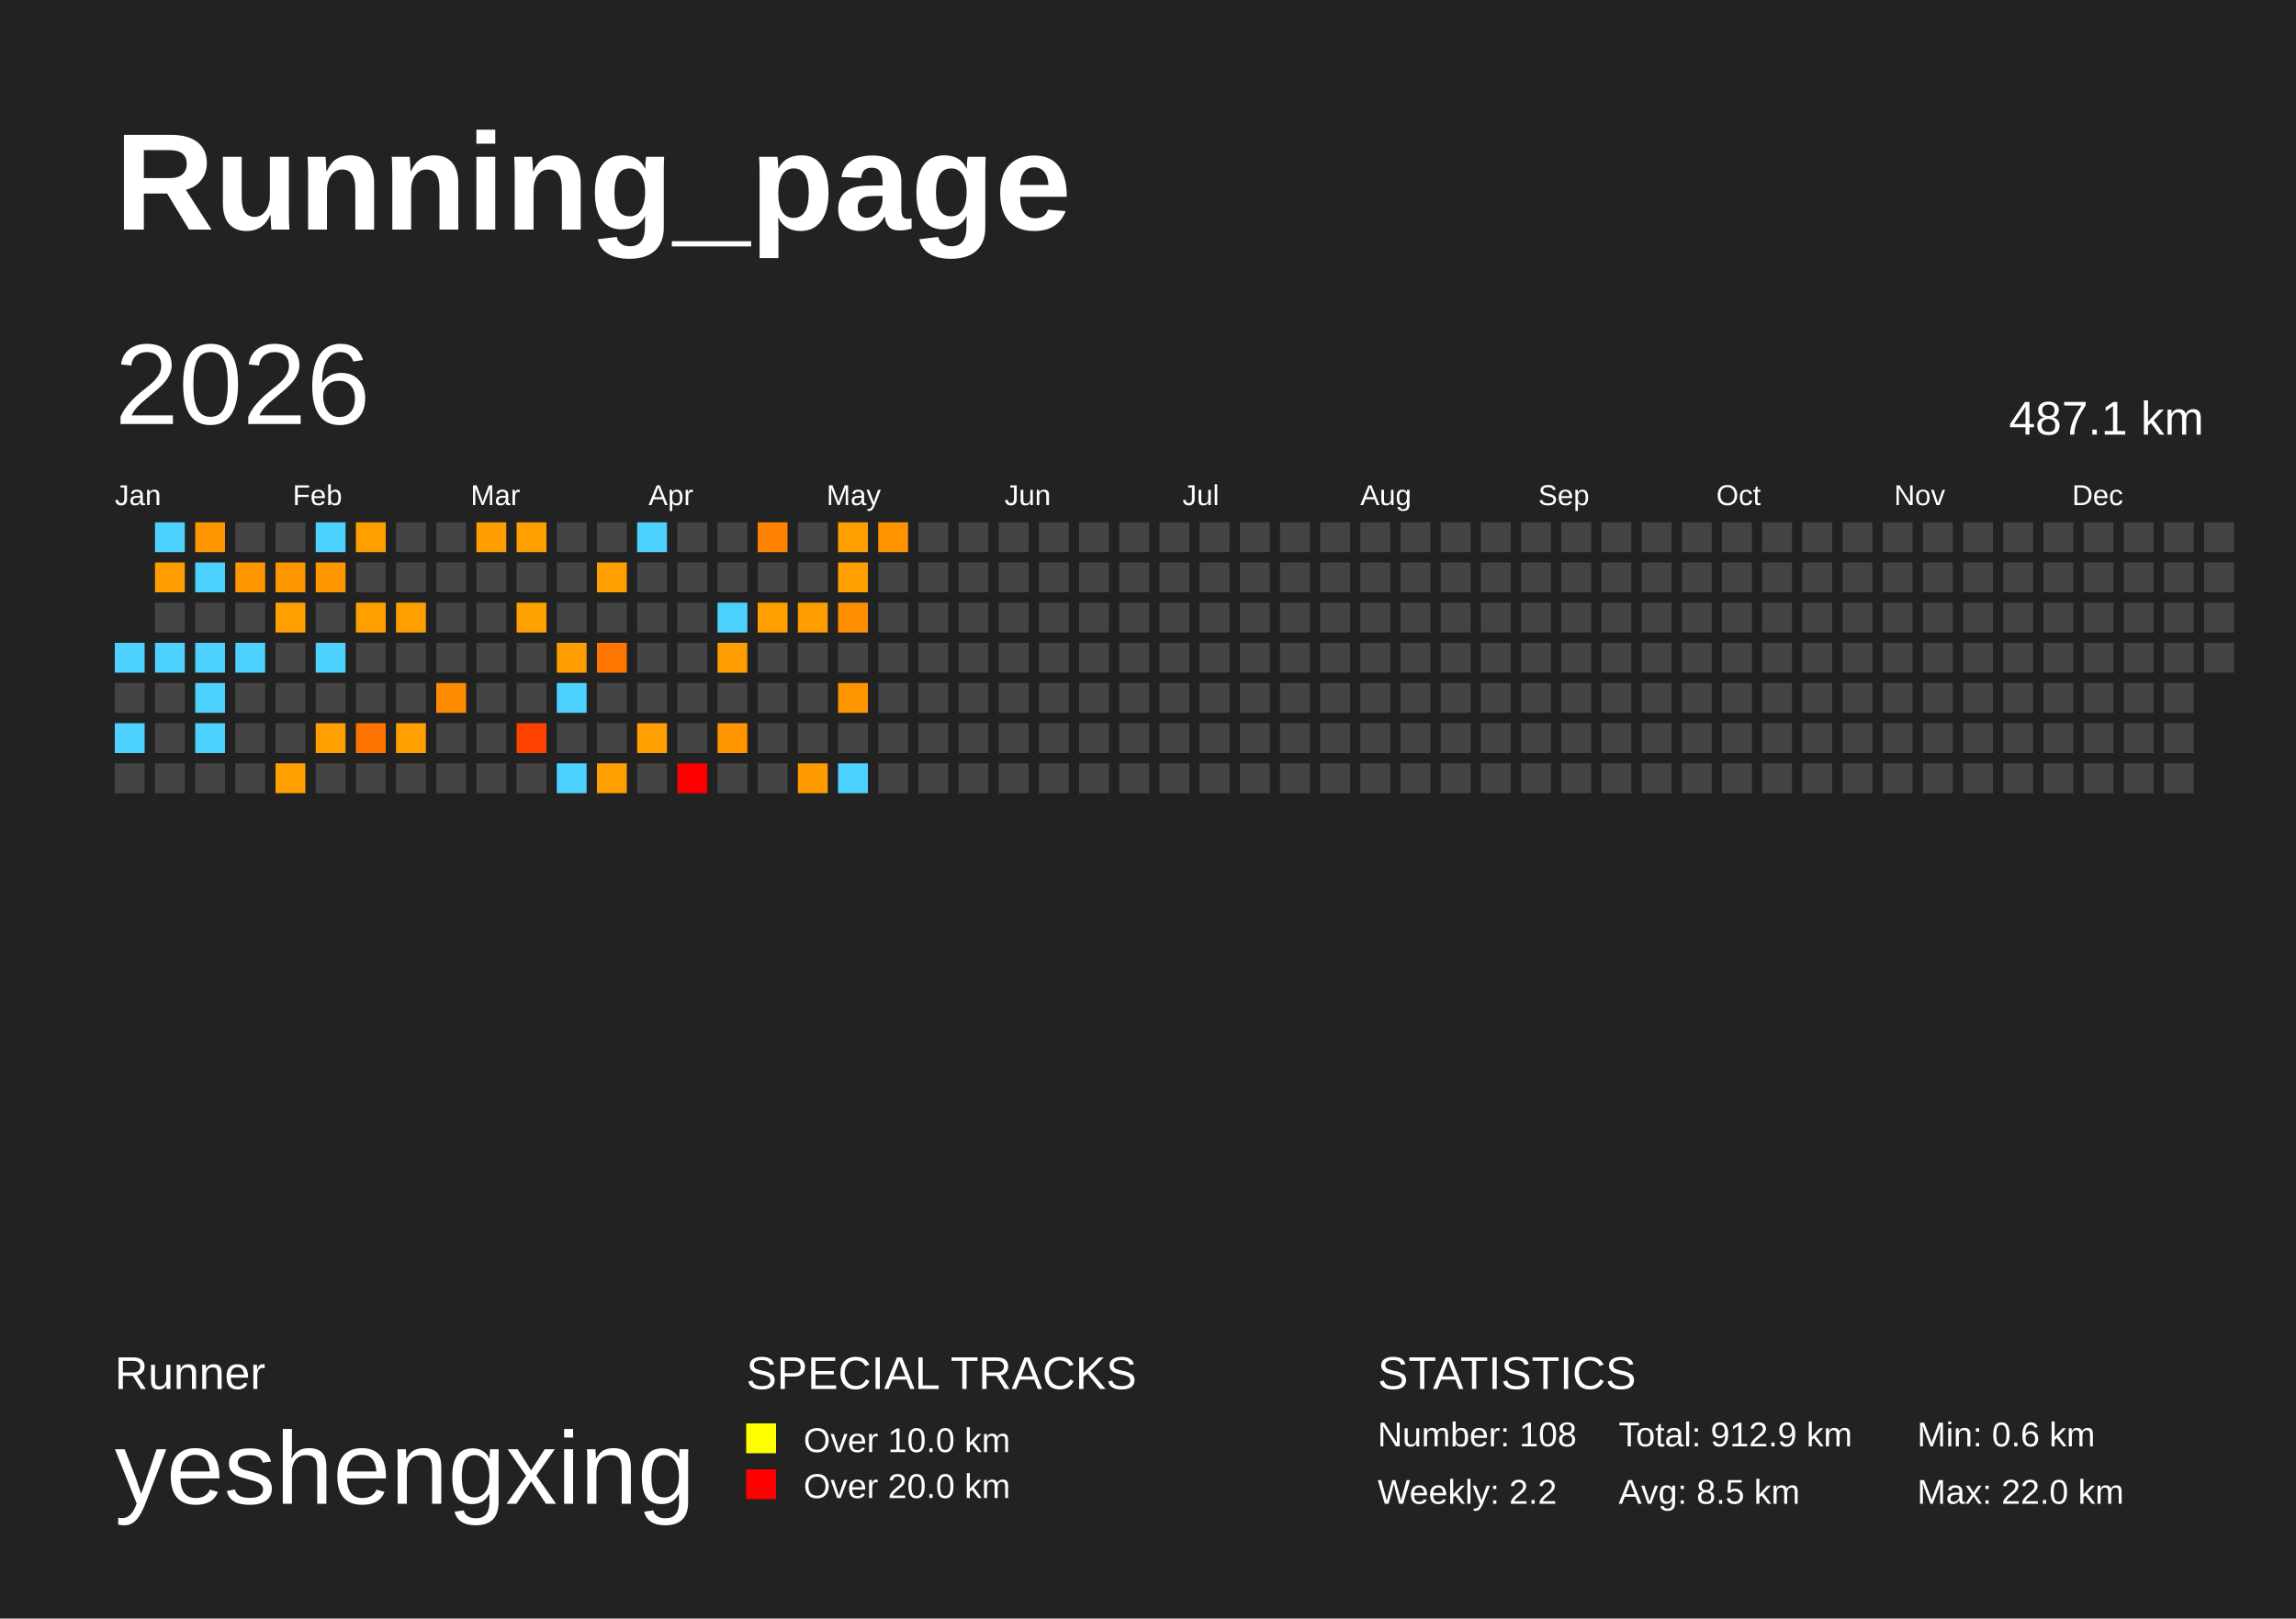
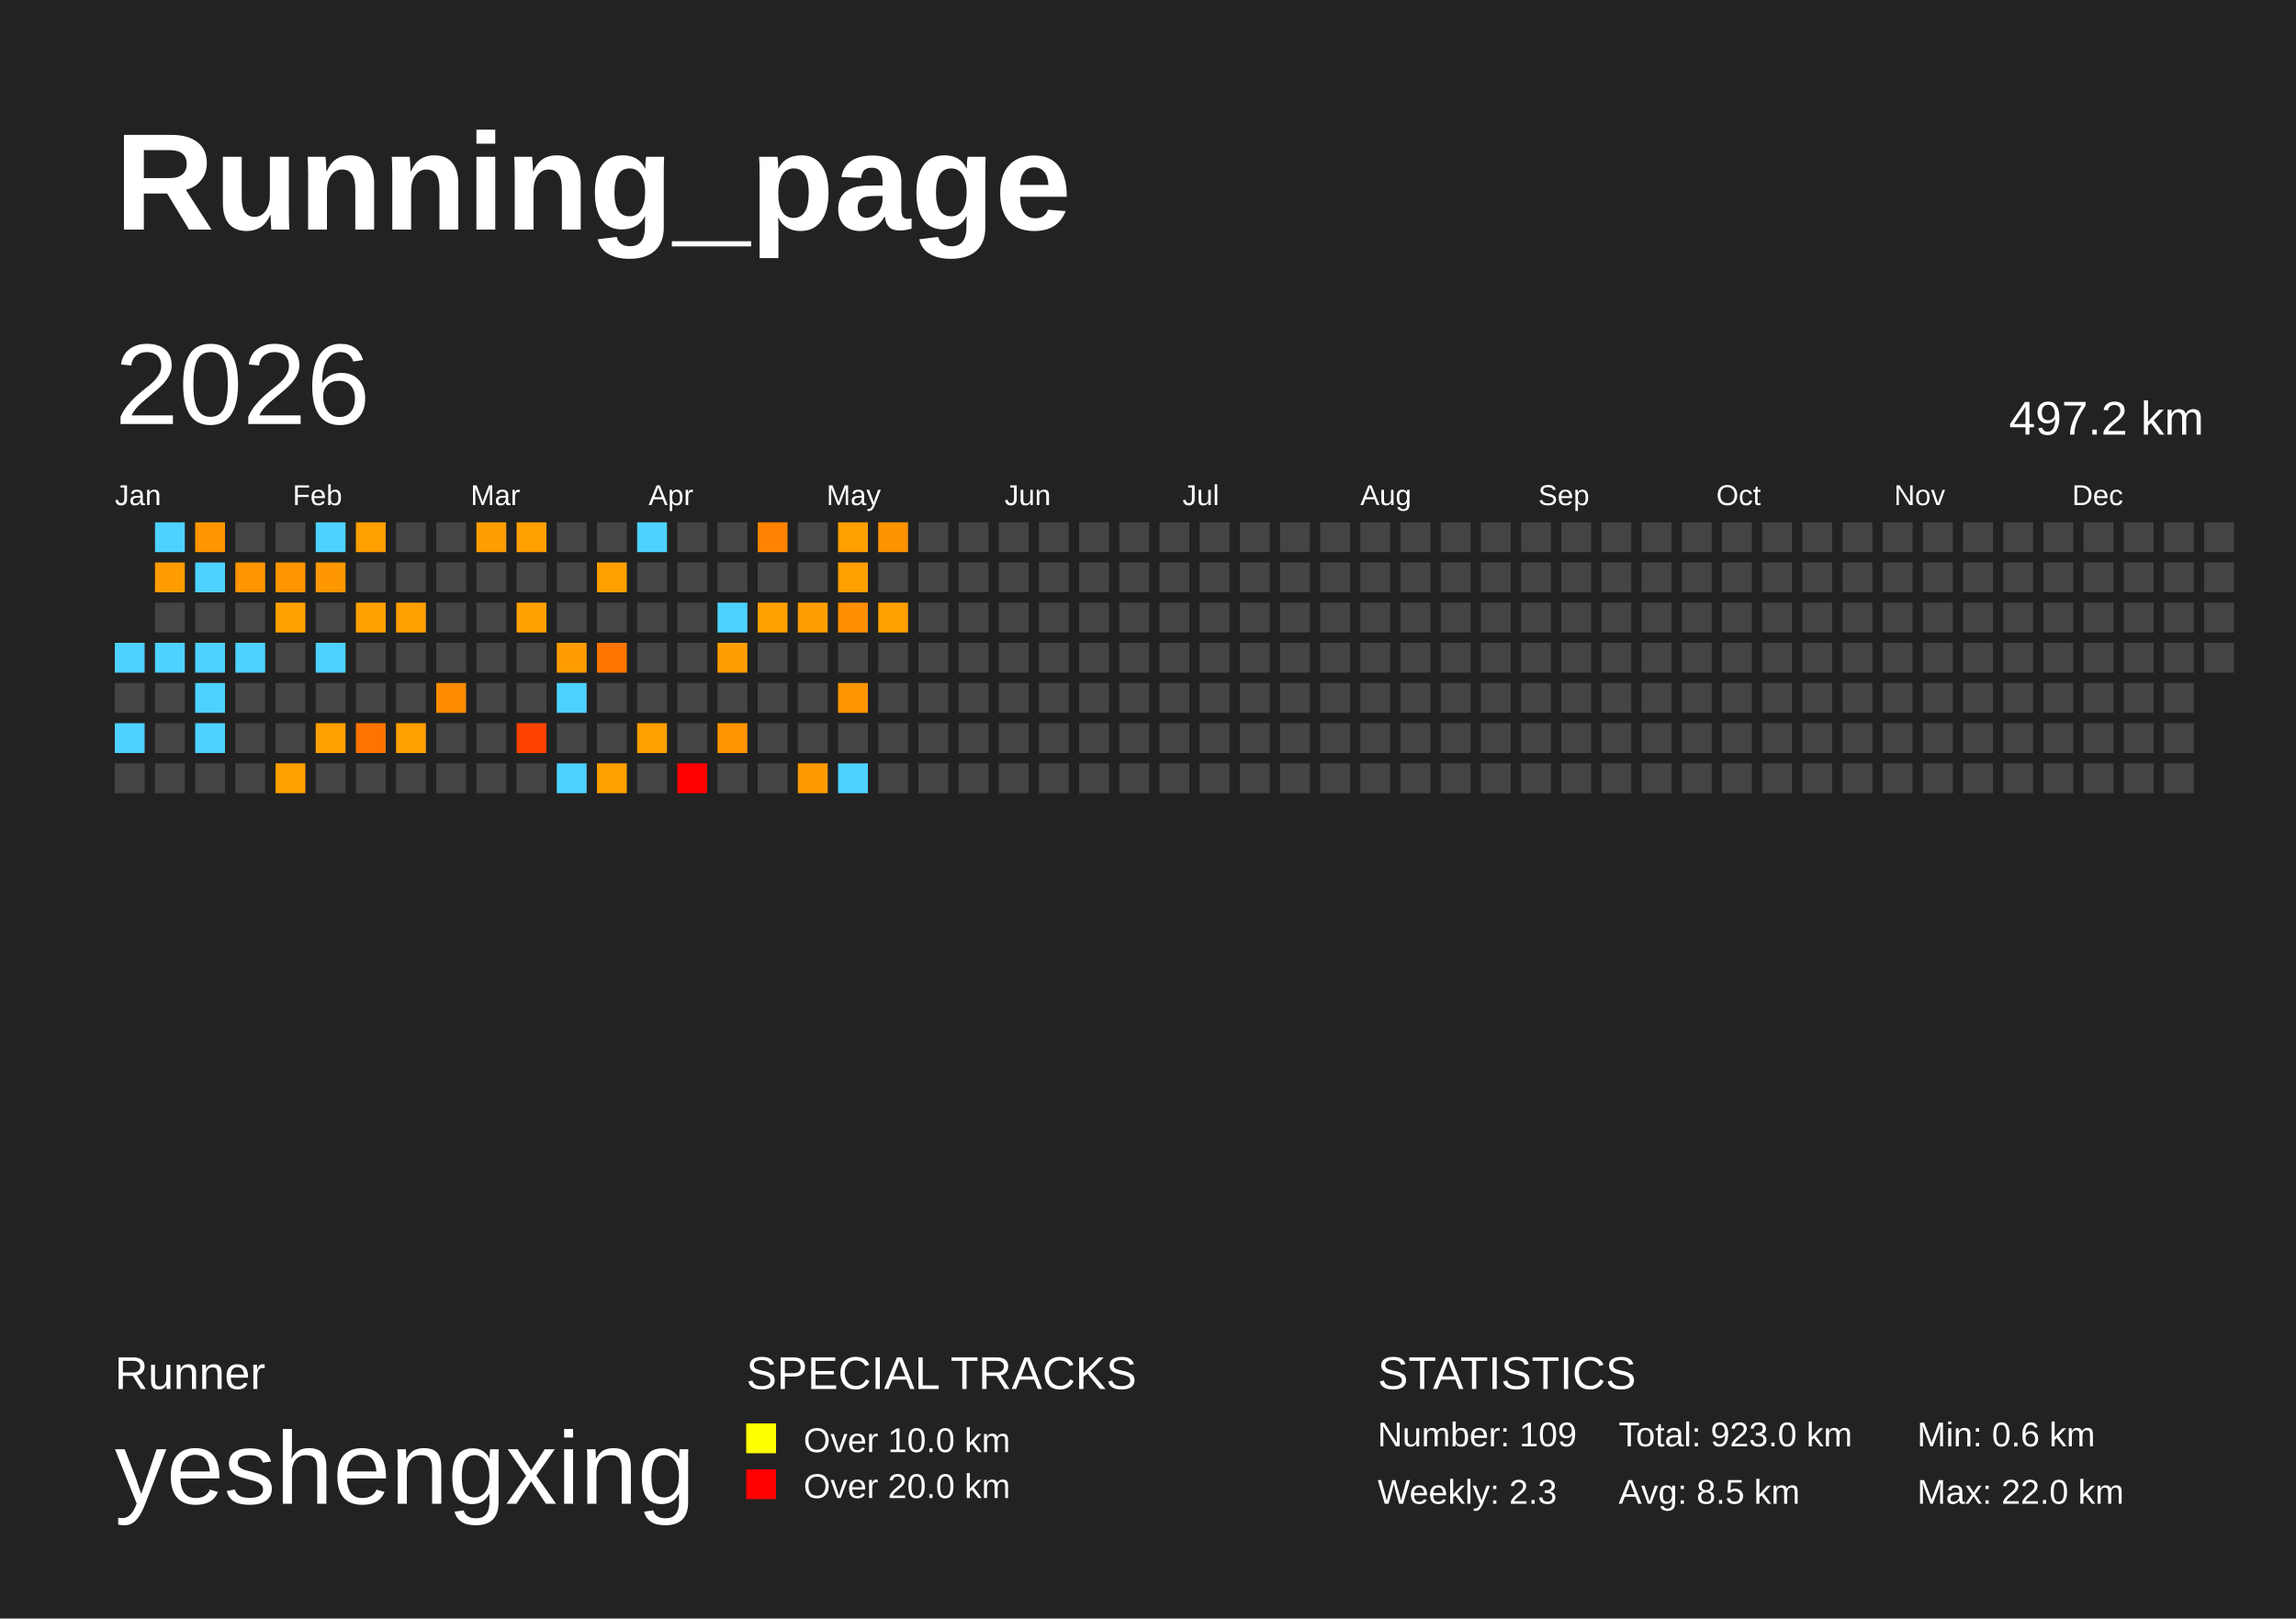
<svg xmlns="http://www.w3.org/2000/svg" baseProfile="full" height="141mm" version="1.1" viewBox="0,0,200,141" width="200mm">
  <defs />
  <rect fill="#222222" height="141" width="200" x="0" y="0" />
  <text fill="#FFFFFF" style="font-size:12px; font-family:Arial; font-weight:bold;" x="10" y="20">Running_page</text>
  <text fill="#FFFFFF" style="font-size:4px; font-family:Arial" x="10" y="121">Runner</text>
  <text fill="#FFFFFF" style="font-size:9px; font-family:Arial" x="10" y="131">yeshengxing</text>
  <text fill="#FFFFFF" style="font-size:4px; font-family:Arial" x="65" y="121">SPECIAL TRACKS</text>
  <rect fill="yellow" height="2.6" width="2.6" x="65" y="124" />
  <text fill="#FFFFFF" style="font-size:3px; font-family:Arial" x="70" y="126.5">Over 10.0 km</text>
  <rect fill="red" height="2.6" width="2.6" x="65" y="128" />
  <text fill="#FFFFFF" style="font-size:3px; font-family:Arial" x="70" y="130.5">Over 20.0 km</text>
  <text fill="#FFFFFF" style="font-size:4px; font-family:Arial" x="120" y="121">STATISTICS</text>
-   <text fill="#FFFFFF" style="font-size:3px; font-family:Arial" x="120" y="126">Number: 108</text>
-   <text fill="#FFFFFF" style="font-size:3px; font-family:Arial" x="120" y="131">Weekly: 2.2</text>
-   <text fill="#FFFFFF" style="font-size:3px; font-family:Arial" x="141" y="126">Total: 912.9 km</text>
+   <text fill="#FFFFFF" style="font-size:3px; font-family:Arial" x="120" y="126">Number: 109</text>
+   <text fill="#FFFFFF" style="font-size:3px; font-family:Arial" x="120" y="131">Weekly: 2.3</text>
+   <text fill="#FFFFFF" style="font-size:3px; font-family:Arial" x="141" y="126">Total: 923.0 km</text>
  <text fill="#FFFFFF" style="font-size:3px; font-family:Arial" x="141" y="131">Avg: 8.5 km</text>
  <text fill="#FFFFFF" style="font-size:3px; font-family:Arial" x="167" y="126">Min: 0.6 km</text>
  <text fill="#FFFFFF" style="font-size:3px; font-family:Arial" x="167" y="131">Max: 22.0 km</text>
  <text dominant-baseline="hanging" fill="#FFFFFF" style="font-size:10.0px; font-family:Arial;" x="10" y="30">2026</text>
-   <text dominant-baseline="hanging" fill="#FFFFFF" style="font-size:4.125px; font-family:Arial;" x="175" y="35">487.1 km</text>
+   <text dominant-baseline="hanging" fill="#FFFFFF" style="font-size:4.125px; font-family:Arial;" x="175" y="35">497.2 km</text>
  <text fill="#FFFFFF" style="font-size:2.5px; font-family:Arial" x="10.0" y="44">Jan</text>
  <text fill="#FFFFFF" style="font-size:2.5px; font-family:Arial" x="25.5" y="44">Feb</text>
  <text fill="#FFFFFF" style="font-size:2.5px; font-family:Arial" x="41.0" y="44">Mar</text>
  <text fill="#FFFFFF" style="font-size:2.5px; font-family:Arial" x="56.5" y="44">Apr</text>
  <text fill="#FFFFFF" style="font-size:2.5px; font-family:Arial" x="72.0" y="44">May</text>
  <text fill="#FFFFFF" style="font-size:2.5px; font-family:Arial" x="87.5" y="44">Jun</text>
  <text fill="#FFFFFF" style="font-size:2.5px; font-family:Arial" x="103.0" y="44">Jul</text>
  <text fill="#FFFFFF" style="font-size:2.5px; font-family:Arial" x="118.5" y="44">Aug</text>
  <text fill="#FFFFFF" style="font-size:2.5px; font-family:Arial" x="134.0" y="44">Sep</text>
  <text fill="#FFFFFF" style="font-size:2.5px; font-family:Arial" x="149.5" y="44">Oct</text>
  <text fill="#FFFFFF" style="font-size:2.5px; font-family:Arial" x="165.0" y="44">Nov</text>
  <text fill="#FFFFFF" style="font-size:2.5px; font-family:Arial" x="180.5" y="44">Dec</text>
  <rect fill="#4dd2ff" height="2.6" width="2.6" x="10.0" y="56.0" />
  <rect fill="#444444" height="2.6" width="2.6" x="10.0" y="59.5" />
  <rect fill="#4dd2ff" height="2.6" width="2.6" x="10.0" y="63.0" />
  <rect fill="#444444" height="2.6" width="2.6" x="10.0" y="66.5" />
  <rect fill="#4dd2ff" height="2.6" width="2.6" x="13.5" y="45.5" />
  <rect fill="#ff9d00" height="2.6" width="2.6" x="13.5" y="49.0" />
  <rect fill="#444444" height="2.6" width="2.6" x="13.5" y="52.5" />
  <rect fill="#4dd2ff" height="2.6" width="2.6" x="13.5" y="56.0" />
  <rect fill="#444444" height="2.6" width="2.6" x="13.5" y="59.5" />
  <rect fill="#444444" height="2.6" width="2.6" x="13.5" y="63.0" />
  <rect fill="#444444" height="2.6" width="2.6" x="13.5" y="66.5" />
  <rect fill="#ff9600" height="2.6" width="2.6" x="17.0" y="45.5" />
  <rect fill="#4dd2ff" height="2.6" width="2.6" x="17.0" y="49.0" />
  <rect fill="#444444" height="2.6" width="2.6" x="17.0" y="52.5" />
  <rect fill="#4dd2ff" height="2.6" width="2.6" x="17.0" y="56.0" />
  <rect fill="#4dd2ff" height="2.6" width="2.6" x="17.0" y="59.5" />
  <rect fill="#4dd2ff" height="2.6" width="2.6" x="17.0" y="63.0" />
  <rect fill="#444444" height="2.6" width="2.6" x="17.0" y="66.5" />
  <rect fill="#444444" height="2.6" width="2.6" x="20.5" y="45.5" />
  <rect fill="#ff9600" height="2.6" width="2.6" x="20.5" y="49.0" />
  <rect fill="#444444" height="2.6" width="2.6" x="20.5" y="52.5" />
  <rect fill="#4dd2ff" height="2.6" width="2.6" x="20.5" y="56.0" />
  <rect fill="#444444" height="2.6" width="2.6" x="20.5" y="59.5" />
  <rect fill="#444444" height="2.6" width="2.6" x="20.5" y="63.0" />
  <rect fill="#444444" height="2.6" width="2.6" x="20.5" y="66.5" />
  <rect fill="#444444" height="2.6" width="2.6" x="24.0" y="45.5" />
  <rect fill="#ff9600" height="2.6" width="2.6" x="24.0" y="49.0" />
  <rect fill="#ffa000" height="2.6" width="2.6" x="24.0" y="52.5" />
  <rect fill="#444444" height="2.6" width="2.6" x="24.0" y="56.0" />
  <rect fill="#444444" height="2.6" width="2.6" x="24.0" y="59.5" />
  <rect fill="#444444" height="2.6" width="2.6" x="24.0" y="63.0" />
  <rect fill="#ff9f00" height="2.6" width="2.6" x="24.0" y="66.5" />
  <rect fill="#4dd2ff" height="2.6" width="2.6" x="27.5" y="45.5" />
  <rect fill="#ff9700" height="2.6" width="2.6" x="27.5" y="49.0" />
  <rect fill="#444444" height="2.6" width="2.6" x="27.5" y="52.5" />
  <rect fill="#4dd2ff" height="2.6" width="2.6" x="27.5" y="56.0" />
  <rect fill="#444444" height="2.6" width="2.6" x="27.5" y="59.5" />
  <rect fill="#ff9f00" height="2.6" width="2.6" x="27.5" y="63.0" />
  <rect fill="#444444" height="2.6" width="2.6" x="27.5" y="66.5" />
  <rect fill="#ff9f00" height="2.6" width="2.6" x="31.0" y="45.5" />
  <rect fill="#444444" height="2.6" width="2.6" x="31.0" y="49.0" />
  <rect fill="#ffa000" height="2.6" width="2.6" x="31.0" y="52.5" />
  <rect fill="#444444" height="2.6" width="2.6" x="31.0" y="56.0" />
  <rect fill="#444444" height="2.6" width="2.6" x="31.0" y="59.5" />
  <rect fill="#ff7300" height="2.6" width="2.6" x="31.0" y="63.0" />
  <rect fill="#444444" height="2.6" width="2.6" x="31.0" y="66.5" />
  <rect fill="#444444" height="2.6" width="2.6" x="34.5" y="45.5" />
  <rect fill="#444444" height="2.6" width="2.6" x="34.5" y="49.0" />
  <rect fill="#ff9f00" height="2.6" width="2.6" x="34.5" y="52.5" />
  <rect fill="#444444" height="2.6" width="2.6" x="34.5" y="56.0" />
  <rect fill="#444444" height="2.6" width="2.6" x="34.5" y="59.5" />
  <rect fill="#ffa000" height="2.6" width="2.6" x="34.5" y="63.0" />
  <rect fill="#444444" height="2.6" width="2.6" x="34.5" y="66.5" />
  <rect fill="#444444" height="2.6" width="2.6" x="38.0" y="45.5" />
  <rect fill="#444444" height="2.6" width="2.6" x="38.0" y="49.0" />
  <rect fill="#444444" height="2.6" width="2.6" x="38.0" y="52.5" />
  <rect fill="#444444" height="2.6" width="2.6" x="38.0" y="56.0" />
  <rect fill="#ff8c00" height="2.6" width="2.6" x="38.0" y="59.5" />
  <rect fill="#444444" height="2.6" width="2.6" x="38.0" y="63.0" />
  <rect fill="#444444" height="2.6" width="2.6" x="38.0" y="66.5" />
  <rect fill="#ff9e00" height="2.6" width="2.6" x="41.5" y="45.5" />
  <rect fill="#444444" height="2.6" width="2.6" x="41.5" y="49.0" />
  <rect fill="#444444" height="2.6" width="2.6" x="41.5" y="52.5" />
  <rect fill="#444444" height="2.6" width="2.6" x="41.5" y="56.0" />
  <rect fill="#444444" height="2.6" width="2.6" x="41.5" y="59.5" />
  <rect fill="#444444" height="2.6" width="2.6" x="41.5" y="63.0" />
  <rect fill="#444444" height="2.6" width="2.6" x="41.5" y="66.5" />
  <rect fill="#ff9f00" height="2.6" width="2.6" x="45.0" y="45.5" />
  <rect fill="#444444" height="2.6" width="2.6" x="45.0" y="49.0" />
  <rect fill="#ffa100" height="2.6" width="2.6" x="45.0" y="52.5" />
  <rect fill="#444444" height="2.6" width="2.6" x="45.0" y="56.0" />
  <rect fill="#444444" height="2.6" width="2.6" x="45.0" y="59.5" />
  <rect fill="#ff4200" height="2.6" width="2.6" x="45.0" y="63.0" />
  <rect fill="#444444" height="2.6" width="2.6" x="45.0" y="66.5" />
  <rect fill="#444444" height="2.6" width="2.6" x="48.5" y="45.5" />
  <rect fill="#444444" height="2.6" width="2.6" x="48.5" y="49.0" />
  <rect fill="#444444" height="2.6" width="2.6" x="48.5" y="52.5" />
  <rect fill="#ff9d00" height="2.6" width="2.6" x="48.5" y="56.0" />
  <rect fill="#4dd2ff" height="2.6" width="2.6" x="48.5" y="59.5" />
  <rect fill="#444444" height="2.6" width="2.6" x="48.5" y="63.0" />
  <rect fill="#4dd2ff" height="2.6" width="2.6" x="48.5" y="66.5" />
  <rect fill="#444444" height="2.6" width="2.6" x="52.0" y="45.5" />
  <rect fill="#ffa000" height="2.6" width="2.6" x="52.0" y="49.0" />
  <rect fill="#444444" height="2.6" width="2.6" x="52.0" y="52.5" />
  <rect fill="#ff7500" height="2.6" width="2.6" x="52.0" y="56.0" />
  <rect fill="#444444" height="2.6" width="2.6" x="52.0" y="59.5" />
  <rect fill="#444444" height="2.6" width="2.6" x="52.0" y="63.0" />
  <rect fill="#ff9f00" height="2.6" width="2.6" x="52.0" y="66.5" />
  <rect fill="#4dd2ff" height="2.6" width="2.6" x="55.5" y="45.5" />
  <rect fill="#444444" height="2.6" width="2.6" x="55.5" y="49.0" />
  <rect fill="#444444" height="2.6" width="2.6" x="55.5" y="52.5" />
  <rect fill="#444444" height="2.6" width="2.6" x="55.5" y="56.0" />
  <rect fill="#444444" height="2.6" width="2.6" x="55.5" y="59.5" />
  <rect fill="#ff9f00" height="2.6" width="2.6" x="55.5" y="63.0" />
  <rect fill="#444444" height="2.6" width="2.6" x="55.5" y="66.5" />
  <rect fill="#444444" height="2.6" width="2.6" x="59.0" y="45.5" />
  <rect fill="#444444" height="2.6" width="2.6" x="59.0" y="49.0" />
  <rect fill="#444444" height="2.6" width="2.6" x="59.0" y="52.5" />
  <rect fill="#444444" height="2.6" width="2.6" x="59.0" y="56.0" />
  <rect fill="#444444" height="2.6" width="2.6" x="59.0" y="59.5" />
  <rect fill="#444444" height="2.6" width="2.6" x="59.0" y="63.0" />
  <rect fill="red" height="2.6" width="2.6" x="59.0" y="66.5" />
  <rect fill="#444444" height="2.6" width="2.6" x="62.5" y="45.5" />
  <rect fill="#444444" height="2.6" width="2.6" x="62.5" y="49.0" />
  <rect fill="#4dd2ff" height="2.6" width="2.6" x="62.5" y="52.5" />
  <rect fill="#ff9e00" height="2.6" width="2.6" x="62.5" y="56.0" />
  <rect fill="#444444" height="2.6" width="2.6" x="62.5" y="59.5" />
  <rect fill="#ff9500" height="2.6" width="2.6" x="62.5" y="63.0" />
  <rect fill="#444444" height="2.6" width="2.6" x="62.5" y="66.5" />
  <rect fill="#ff8300" height="2.6" width="2.6" x="66.0" y="45.5" />
  <rect fill="#444444" height="2.6" width="2.6" x="66.0" y="49.0" />
  <rect fill="#ff9f00" height="2.6" width="2.6" x="66.0" y="52.5" />
  <rect fill="#444444" height="2.6" width="2.6" x="66.0" y="56.0" />
  <rect fill="#444444" height="2.6" width="2.6" x="66.0" y="59.5" />
  <rect fill="#444444" height="2.6" width="2.6" x="66.0" y="63.0" />
  <rect fill="#444444" height="2.6" width="2.6" x="66.0" y="66.5" />
  <rect fill="#444444" height="2.6" width="2.6" x="69.5" y="45.5" />
  <rect fill="#444444" height="2.6" width="2.6" x="69.5" y="49.0" />
  <rect fill="#ff9e00" height="2.6" width="2.6" x="69.5" y="52.5" />
  <rect fill="#444444" height="2.6" width="2.6" x="69.5" y="56.0" />
  <rect fill="#444444" height="2.6" width="2.6" x="69.5" y="59.5" />
  <rect fill="#444444" height="2.6" width="2.6" x="69.5" y="63.0" />
  <rect fill="#ff9b00" height="2.6" width="2.6" x="69.5" y="66.5" />
  <rect fill="#ffa000" height="2.6" width="2.6" x="73.0" y="45.5" />
  <rect fill="#ff9f00" height="2.6" width="2.6" x="73.0" y="49.0" />
  <rect fill="#ff8f00" height="2.6" width="2.6" x="73.0" y="52.5" />
  <rect fill="#444444" height="2.6" width="2.6" x="73.0" y="56.0" />
  <rect fill="#ff9600" height="2.6" width="2.6" x="73.0" y="59.5" />
  <rect fill="#444444" height="2.6" width="2.6" x="73.0" y="63.0" />
  <rect fill="#4dd2ff" height="2.6" width="2.6" x="73.0" y="66.5" />
  <rect fill="#ff9300" height="2.6" width="2.6" x="76.5" y="45.5" />
  <rect fill="#444444" height="2.6" width="2.6" x="76.5" y="49.0" />
-   <rect fill="#444444" height="2.6" width="2.6" x="76.5" y="52.5" />
+   <rect fill="#ff9f00" height="2.6" width="2.6" x="76.5" y="52.5" />
  <rect fill="#444444" height="2.6" width="2.6" x="76.5" y="56.0" />
  <rect fill="#444444" height="2.6" width="2.6" x="76.5" y="59.5" />
  <rect fill="#444444" height="2.6" width="2.6" x="76.5" y="63.0" />
  <rect fill="#444444" height="2.6" width="2.6" x="76.5" y="66.5" />
  <rect fill="#444444" height="2.6" width="2.6" x="80.0" y="45.5" />
  <rect fill="#444444" height="2.6" width="2.6" x="80.0" y="49.0" />
  <rect fill="#444444" height="2.6" width="2.6" x="80.0" y="52.5" />
  <rect fill="#444444" height="2.6" width="2.6" x="80.0" y="56.0" />
  <rect fill="#444444" height="2.6" width="2.6" x="80.0" y="59.5" />
  <rect fill="#444444" height="2.6" width="2.6" x="80.0" y="63.0" />
  <rect fill="#444444" height="2.6" width="2.6" x="80.0" y="66.5" />
  <rect fill="#444444" height="2.6" width="2.6" x="83.5" y="45.5" />
  <rect fill="#444444" height="2.6" width="2.6" x="83.5" y="49.0" />
  <rect fill="#444444" height="2.6" width="2.6" x="83.5" y="52.5" />
  <rect fill="#444444" height="2.6" width="2.6" x="83.5" y="56.0" />
  <rect fill="#444444" height="2.6" width="2.6" x="83.5" y="59.5" />
  <rect fill="#444444" height="2.6" width="2.6" x="83.5" y="63.0" />
  <rect fill="#444444" height="2.6" width="2.6" x="83.5" y="66.5" />
  <rect fill="#444444" height="2.6" width="2.6" x="87.0" y="45.5" />
  <rect fill="#444444" height="2.6" width="2.6" x="87.0" y="49.0" />
  <rect fill="#444444" height="2.6" width="2.6" x="87.0" y="52.5" />
  <rect fill="#444444" height="2.6" width="2.6" x="87.0" y="56.0" />
  <rect fill="#444444" height="2.6" width="2.6" x="87.0" y="59.5" />
  <rect fill="#444444" height="2.6" width="2.6" x="87.0" y="63.0" />
  <rect fill="#444444" height="2.6" width="2.6" x="87.0" y="66.5" />
  <rect fill="#444444" height="2.6" width="2.6" x="90.5" y="45.5" />
  <rect fill="#444444" height="2.6" width="2.6" x="90.5" y="49.0" />
  <rect fill="#444444" height="2.6" width="2.6" x="90.5" y="52.5" />
  <rect fill="#444444" height="2.6" width="2.6" x="90.5" y="56.0" />
  <rect fill="#444444" height="2.6" width="2.6" x="90.5" y="59.5" />
  <rect fill="#444444" height="2.6" width="2.6" x="90.5" y="63.0" />
  <rect fill="#444444" height="2.6" width="2.6" x="90.5" y="66.5" />
  <rect fill="#444444" height="2.6" width="2.6" x="94.0" y="45.5" />
  <rect fill="#444444" height="2.6" width="2.6" x="94.0" y="49.0" />
  <rect fill="#444444" height="2.6" width="2.6" x="94.0" y="52.5" />
  <rect fill="#444444" height="2.6" width="2.6" x="94.0" y="56.0" />
  <rect fill="#444444" height="2.6" width="2.6" x="94.0" y="59.5" />
  <rect fill="#444444" height="2.6" width="2.6" x="94.0" y="63.0" />
  <rect fill="#444444" height="2.6" width="2.6" x="94.0" y="66.5" />
  <rect fill="#444444" height="2.6" width="2.6" x="97.5" y="45.5" />
  <rect fill="#444444" height="2.6" width="2.6" x="97.5" y="49.0" />
  <rect fill="#444444" height="2.6" width="2.6" x="97.5" y="52.5" />
  <rect fill="#444444" height="2.6" width="2.6" x="97.5" y="56.0" />
  <rect fill="#444444" height="2.6" width="2.6" x="97.5" y="59.5" />
  <rect fill="#444444" height="2.6" width="2.6" x="97.5" y="63.0" />
  <rect fill="#444444" height="2.6" width="2.6" x="97.5" y="66.5" />
  <rect fill="#444444" height="2.6" width="2.6" x="101.0" y="45.5" />
  <rect fill="#444444" height="2.6" width="2.6" x="101.0" y="49.0" />
  <rect fill="#444444" height="2.6" width="2.6" x="101.0" y="52.5" />
  <rect fill="#444444" height="2.6" width="2.6" x="101.0" y="56.0" />
  <rect fill="#444444" height="2.6" width="2.6" x="101.0" y="59.5" />
  <rect fill="#444444" height="2.6" width="2.6" x="101.0" y="63.0" />
  <rect fill="#444444" height="2.6" width="2.6" x="101.0" y="66.5" />
  <rect fill="#444444" height="2.6" width="2.6" x="104.5" y="45.5" />
  <rect fill="#444444" height="2.6" width="2.6" x="104.5" y="49.0" />
  <rect fill="#444444" height="2.6" width="2.6" x="104.5" y="52.5" />
  <rect fill="#444444" height="2.6" width="2.6" x="104.5" y="56.0" />
  <rect fill="#444444" height="2.6" width="2.6" x="104.5" y="59.5" />
  <rect fill="#444444" height="2.6" width="2.6" x="104.5" y="63.0" />
  <rect fill="#444444" height="2.6" width="2.6" x="104.5" y="66.5" />
  <rect fill="#444444" height="2.6" width="2.6" x="108.0" y="45.5" />
  <rect fill="#444444" height="2.6" width="2.6" x="108.0" y="49.0" />
  <rect fill="#444444" height="2.6" width="2.6" x="108.0" y="52.5" />
  <rect fill="#444444" height="2.6" width="2.6" x="108.0" y="56.0" />
  <rect fill="#444444" height="2.6" width="2.6" x="108.0" y="59.5" />
  <rect fill="#444444" height="2.6" width="2.6" x="108.0" y="63.0" />
  <rect fill="#444444" height="2.6" width="2.6" x="108.0" y="66.5" />
  <rect fill="#444444" height="2.6" width="2.6" x="111.5" y="45.5" />
  <rect fill="#444444" height="2.6" width="2.6" x="111.5" y="49.0" />
  <rect fill="#444444" height="2.6" width="2.6" x="111.5" y="52.5" />
  <rect fill="#444444" height="2.6" width="2.6" x="111.5" y="56.0" />
  <rect fill="#444444" height="2.6" width="2.6" x="111.5" y="59.5" />
  <rect fill="#444444" height="2.6" width="2.6" x="111.5" y="63.0" />
  <rect fill="#444444" height="2.6" width="2.6" x="111.5" y="66.5" />
  <rect fill="#444444" height="2.6" width="2.6" x="115.0" y="45.5" />
  <rect fill="#444444" height="2.6" width="2.6" x="115.0" y="49.0" />
  <rect fill="#444444" height="2.6" width="2.6" x="115.0" y="52.5" />
  <rect fill="#444444" height="2.6" width="2.6" x="115.0" y="56.0" />
  <rect fill="#444444" height="2.6" width="2.6" x="115.0" y="59.5" />
  <rect fill="#444444" height="2.6" width="2.6" x="115.0" y="63.0" />
  <rect fill="#444444" height="2.6" width="2.6" x="115.0" y="66.5" />
  <rect fill="#444444" height="2.6" width="2.6" x="118.5" y="45.5" />
  <rect fill="#444444" height="2.6" width="2.6" x="118.5" y="49.0" />
  <rect fill="#444444" height="2.6" width="2.6" x="118.5" y="52.5" />
  <rect fill="#444444" height="2.6" width="2.6" x="118.5" y="56.0" />
  <rect fill="#444444" height="2.6" width="2.6" x="118.5" y="59.5" />
  <rect fill="#444444" height="2.6" width="2.6" x="118.5" y="63.0" />
  <rect fill="#444444" height="2.6" width="2.6" x="118.5" y="66.5" />
  <rect fill="#444444" height="2.6" width="2.6" x="122.0" y="45.5" />
  <rect fill="#444444" height="2.6" width="2.6" x="122.0" y="49.0" />
  <rect fill="#444444" height="2.6" width="2.6" x="122.0" y="52.5" />
  <rect fill="#444444" height="2.6" width="2.6" x="122.0" y="56.0" />
  <rect fill="#444444" height="2.6" width="2.6" x="122.0" y="59.5" />
  <rect fill="#444444" height="2.6" width="2.6" x="122.0" y="63.0" />
  <rect fill="#444444" height="2.6" width="2.6" x="122.0" y="66.5" />
  <rect fill="#444444" height="2.6" width="2.6" x="125.5" y="45.5" />
  <rect fill="#444444" height="2.6" width="2.6" x="125.5" y="49.0" />
  <rect fill="#444444" height="2.6" width="2.6" x="125.5" y="52.5" />
  <rect fill="#444444" height="2.6" width="2.6" x="125.5" y="56.0" />
  <rect fill="#444444" height="2.6" width="2.6" x="125.5" y="59.5" />
  <rect fill="#444444" height="2.6" width="2.6" x="125.5" y="63.0" />
  <rect fill="#444444" height="2.6" width="2.6" x="125.5" y="66.5" />
  <rect fill="#444444" height="2.6" width="2.6" x="129.0" y="45.5" />
  <rect fill="#444444" height="2.6" width="2.6" x="129.0" y="49.0" />
  <rect fill="#444444" height="2.6" width="2.6" x="129.0" y="52.5" />
  <rect fill="#444444" height="2.6" width="2.6" x="129.0" y="56.0" />
  <rect fill="#444444" height="2.6" width="2.6" x="129.0" y="59.5" />
  <rect fill="#444444" height="2.6" width="2.6" x="129.0" y="63.0" />
  <rect fill="#444444" height="2.6" width="2.6" x="129.0" y="66.5" />
  <rect fill="#444444" height="2.6" width="2.6" x="132.5" y="45.5" />
  <rect fill="#444444" height="2.6" width="2.6" x="132.5" y="49.0" />
  <rect fill="#444444" height="2.6" width="2.6" x="132.5" y="52.5" />
  <rect fill="#444444" height="2.6" width="2.6" x="132.5" y="56.0" />
  <rect fill="#444444" height="2.6" width="2.6" x="132.5" y="59.5" />
  <rect fill="#444444" height="2.6" width="2.6" x="132.5" y="63.0" />
  <rect fill="#444444" height="2.6" width="2.6" x="132.5" y="66.5" />
  <rect fill="#444444" height="2.6" width="2.6" x="136.0" y="45.5" />
  <rect fill="#444444" height="2.6" width="2.6" x="136.0" y="49.0" />
  <rect fill="#444444" height="2.6" width="2.6" x="136.0" y="52.5" />
  <rect fill="#444444" height="2.6" width="2.6" x="136.0" y="56.0" />
  <rect fill="#444444" height="2.6" width="2.6" x="136.0" y="59.5" />
  <rect fill="#444444" height="2.6" width="2.6" x="136.0" y="63.0" />
  <rect fill="#444444" height="2.6" width="2.6" x="136.0" y="66.5" />
  <rect fill="#444444" height="2.6" width="2.6" x="139.5" y="45.5" />
  <rect fill="#444444" height="2.6" width="2.6" x="139.5" y="49.0" />
  <rect fill="#444444" height="2.6" width="2.6" x="139.5" y="52.5" />
  <rect fill="#444444" height="2.6" width="2.6" x="139.5" y="56.0" />
  <rect fill="#444444" height="2.6" width="2.6" x="139.5" y="59.5" />
  <rect fill="#444444" height="2.6" width="2.6" x="139.5" y="63.0" />
  <rect fill="#444444" height="2.6" width="2.6" x="139.5" y="66.5" />
  <rect fill="#444444" height="2.6" width="2.6" x="143.0" y="45.5" />
  <rect fill="#444444" height="2.6" width="2.6" x="143.0" y="49.0" />
  <rect fill="#444444" height="2.6" width="2.6" x="143.0" y="52.5" />
  <rect fill="#444444" height="2.6" width="2.6" x="143.0" y="56.0" />
  <rect fill="#444444" height="2.6" width="2.6" x="143.0" y="59.5" />
  <rect fill="#444444" height="2.6" width="2.6" x="143.0" y="63.0" />
  <rect fill="#444444" height="2.6" width="2.6" x="143.0" y="66.5" />
  <rect fill="#444444" height="2.6" width="2.6" x="146.5" y="45.5" />
  <rect fill="#444444" height="2.6" width="2.6" x="146.5" y="49.0" />
  <rect fill="#444444" height="2.6" width="2.6" x="146.5" y="52.5" />
  <rect fill="#444444" height="2.6" width="2.6" x="146.5" y="56.0" />
  <rect fill="#444444" height="2.6" width="2.6" x="146.5" y="59.5" />
  <rect fill="#444444" height="2.6" width="2.6" x="146.5" y="63.0" />
  <rect fill="#444444" height="2.6" width="2.6" x="146.5" y="66.5" />
  <rect fill="#444444" height="2.6" width="2.6" x="150.0" y="45.5" />
  <rect fill="#444444" height="2.6" width="2.6" x="150.0" y="49.0" />
  <rect fill="#444444" height="2.6" width="2.6" x="150.0" y="52.5" />
  <rect fill="#444444" height="2.6" width="2.6" x="150.0" y="56.0" />
  <rect fill="#444444" height="2.6" width="2.6" x="150.0" y="59.5" />
  <rect fill="#444444" height="2.6" width="2.6" x="150.0" y="63.0" />
  <rect fill="#444444" height="2.6" width="2.6" x="150.0" y="66.5" />
  <rect fill="#444444" height="2.6" width="2.6" x="153.5" y="45.5" />
  <rect fill="#444444" height="2.6" width="2.6" x="153.5" y="49.0" />
  <rect fill="#444444" height="2.6" width="2.6" x="153.5" y="52.5" />
  <rect fill="#444444" height="2.6" width="2.6" x="153.5" y="56.0" />
  <rect fill="#444444" height="2.6" width="2.6" x="153.5" y="59.5" />
  <rect fill="#444444" height="2.6" width="2.6" x="153.5" y="63.0" />
  <rect fill="#444444" height="2.6" width="2.6" x="153.5" y="66.5" />
  <rect fill="#444444" height="2.6" width="2.6" x="157.0" y="45.5" />
  <rect fill="#444444" height="2.6" width="2.6" x="157.0" y="49.0" />
  <rect fill="#444444" height="2.6" width="2.6" x="157.0" y="52.5" />
  <rect fill="#444444" height="2.6" width="2.6" x="157.0" y="56.0" />
  <rect fill="#444444" height="2.6" width="2.6" x="157.0" y="59.5" />
  <rect fill="#444444" height="2.6" width="2.6" x="157.0" y="63.0" />
  <rect fill="#444444" height="2.6" width="2.6" x="157.0" y="66.5" />
  <rect fill="#444444" height="2.6" width="2.6" x="160.5" y="45.5" />
  <rect fill="#444444" height="2.6" width="2.6" x="160.5" y="49.0" />
  <rect fill="#444444" height="2.6" width="2.6" x="160.5" y="52.5" />
  <rect fill="#444444" height="2.6" width="2.6" x="160.5" y="56.0" />
  <rect fill="#444444" height="2.6" width="2.6" x="160.5" y="59.5" />
  <rect fill="#444444" height="2.6" width="2.6" x="160.5" y="63.0" />
  <rect fill="#444444" height="2.6" width="2.6" x="160.5" y="66.5" />
  <rect fill="#444444" height="2.6" width="2.6" x="164.0" y="45.5" />
  <rect fill="#444444" height="2.6" width="2.6" x="164.0" y="49.0" />
  <rect fill="#444444" height="2.6" width="2.6" x="164.0" y="52.5" />
  <rect fill="#444444" height="2.6" width="2.6" x="164.0" y="56.0" />
  <rect fill="#444444" height="2.6" width="2.6" x="164.0" y="59.5" />
  <rect fill="#444444" height="2.6" width="2.6" x="164.0" y="63.0" />
  <rect fill="#444444" height="2.6" width="2.6" x="164.0" y="66.5" />
  <rect fill="#444444" height="2.6" width="2.6" x="167.5" y="45.5" />
  <rect fill="#444444" height="2.6" width="2.6" x="167.5" y="49.0" />
  <rect fill="#444444" height="2.6" width="2.6" x="167.5" y="52.5" />
  <rect fill="#444444" height="2.6" width="2.6" x="167.5" y="56.0" />
  <rect fill="#444444" height="2.6" width="2.6" x="167.5" y="59.5" />
  <rect fill="#444444" height="2.6" width="2.6" x="167.5" y="63.0" />
  <rect fill="#444444" height="2.6" width="2.6" x="167.5" y="66.5" />
  <rect fill="#444444" height="2.6" width="2.6" x="171.0" y="45.5" />
  <rect fill="#444444" height="2.6" width="2.6" x="171.0" y="49.0" />
  <rect fill="#444444" height="2.6" width="2.6" x="171.0" y="52.5" />
  <rect fill="#444444" height="2.6" width="2.6" x="171.0" y="56.0" />
  <rect fill="#444444" height="2.6" width="2.6" x="171.0" y="59.5" />
  <rect fill="#444444" height="2.6" width="2.6" x="171.0" y="63.0" />
  <rect fill="#444444" height="2.6" width="2.6" x="171.0" y="66.5" />
  <rect fill="#444444" height="2.6" width="2.6" x="174.5" y="45.5" />
  <rect fill="#444444" height="2.6" width="2.6" x="174.5" y="49.0" />
  <rect fill="#444444" height="2.6" width="2.6" x="174.5" y="52.5" />
  <rect fill="#444444" height="2.6" width="2.6" x="174.5" y="56.0" />
  <rect fill="#444444" height="2.6" width="2.6" x="174.5" y="59.5" />
  <rect fill="#444444" height="2.6" width="2.6" x="174.5" y="63.0" />
  <rect fill="#444444" height="2.6" width="2.6" x="174.5" y="66.5" />
  <rect fill="#444444" height="2.6" width="2.6" x="178.0" y="45.5" />
  <rect fill="#444444" height="2.6" width="2.6" x="178.0" y="49.0" />
  <rect fill="#444444" height="2.6" width="2.6" x="178.0" y="52.5" />
  <rect fill="#444444" height="2.6" width="2.6" x="178.0" y="56.0" />
  <rect fill="#444444" height="2.6" width="2.6" x="178.0" y="59.5" />
  <rect fill="#444444" height="2.6" width="2.6" x="178.0" y="63.0" />
  <rect fill="#444444" height="2.6" width="2.6" x="178.0" y="66.5" />
  <rect fill="#444444" height="2.6" width="2.6" x="181.5" y="45.5" />
  <rect fill="#444444" height="2.6" width="2.6" x="181.5" y="49.0" />
  <rect fill="#444444" height="2.6" width="2.6" x="181.5" y="52.5" />
  <rect fill="#444444" height="2.6" width="2.6" x="181.5" y="56.0" />
  <rect fill="#444444" height="2.6" width="2.6" x="181.5" y="59.5" />
  <rect fill="#444444" height="2.6" width="2.6" x="181.5" y="63.0" />
  <rect fill="#444444" height="2.6" width="2.6" x="181.5" y="66.5" />
  <rect fill="#444444" height="2.6" width="2.6" x="185.0" y="45.5" />
  <rect fill="#444444" height="2.6" width="2.6" x="185.0" y="49.0" />
  <rect fill="#444444" height="2.6" width="2.6" x="185.0" y="52.5" />
  <rect fill="#444444" height="2.6" width="2.6" x="185.0" y="56.0" />
  <rect fill="#444444" height="2.6" width="2.6" x="185.0" y="59.5" />
  <rect fill="#444444" height="2.6" width="2.6" x="185.0" y="63.0" />
  <rect fill="#444444" height="2.6" width="2.6" x="185.0" y="66.5" />
  <rect fill="#444444" height="2.6" width="2.6" x="188.5" y="45.5" />
  <rect fill="#444444" height="2.6" width="2.6" x="188.5" y="49.0" />
  <rect fill="#444444" height="2.6" width="2.6" x="188.5" y="52.5" />
  <rect fill="#444444" height="2.6" width="2.6" x="188.5" y="56.0" />
  <rect fill="#444444" height="2.6" width="2.6" x="188.5" y="59.5" />
  <rect fill="#444444" height="2.6" width="2.6" x="188.5" y="63.0" />
  <rect fill="#444444" height="2.6" width="2.6" x="188.5" y="66.5" />
  <rect fill="#444444" height="2.6" width="2.6" x="192.0" y="45.5" />
  <rect fill="#444444" height="2.6" width="2.6" x="192.0" y="49.0" />
  <rect fill="#444444" height="2.6" width="2.6" x="192.0" y="52.5" />
  <rect fill="#444444" height="2.6" width="2.6" x="192.0" y="56.0" />
</svg>
